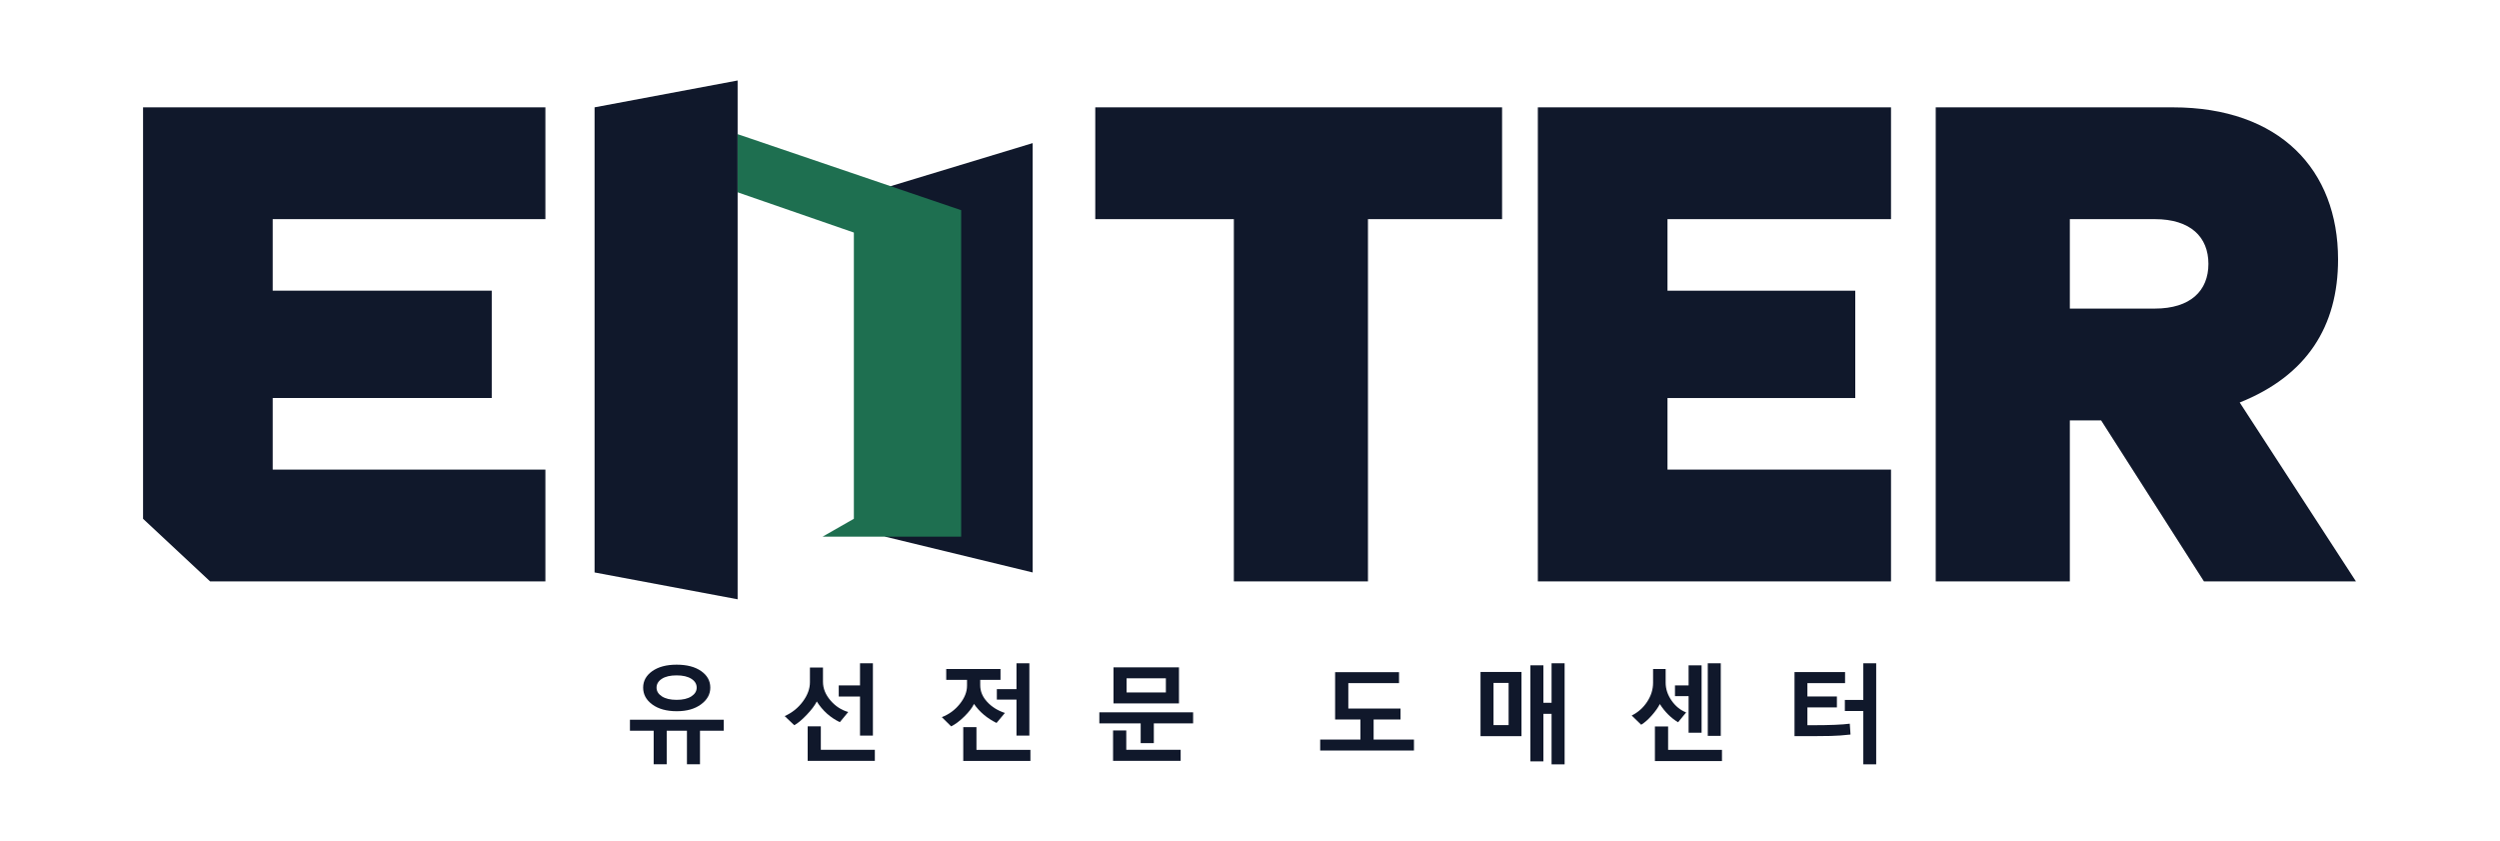
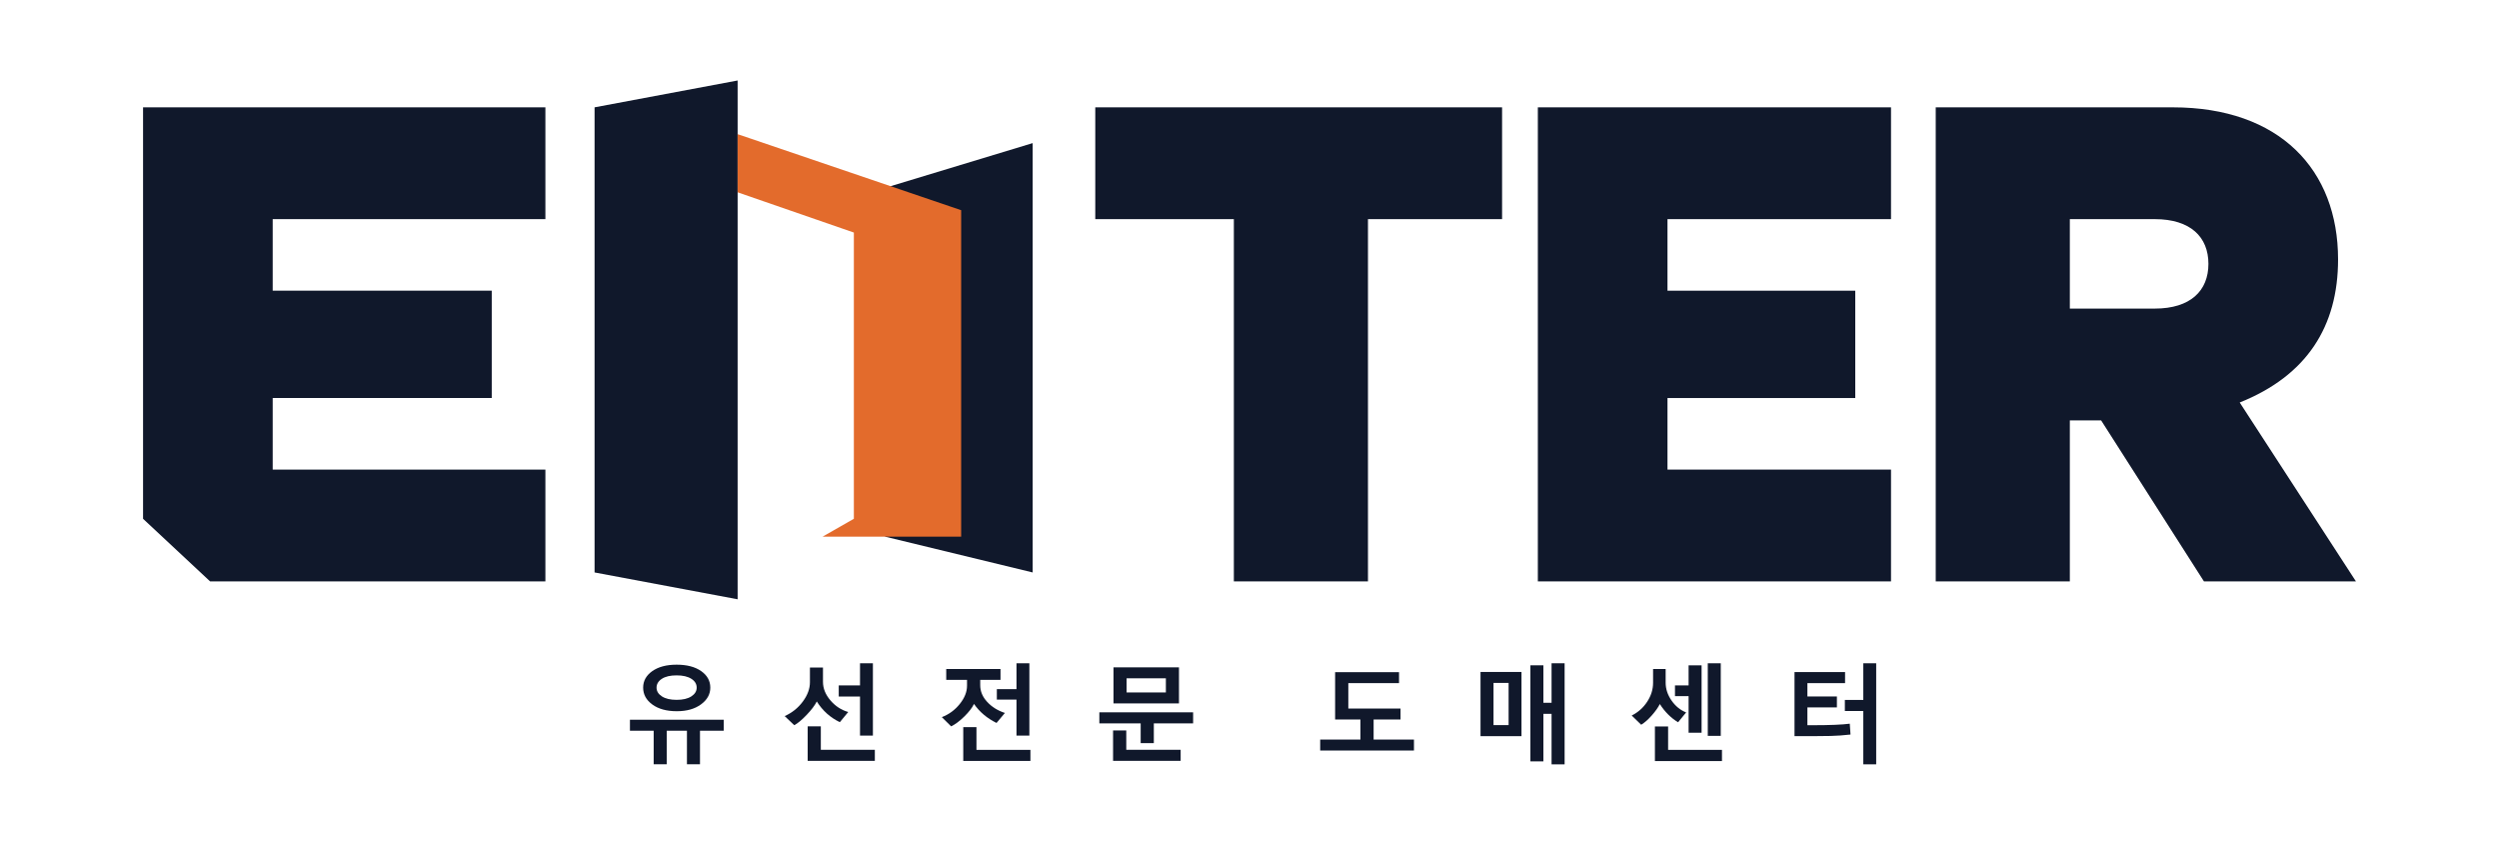
<svg xmlns="http://www.w3.org/2000/svg" width="559" height="188" viewBox="0 0 559 188" role="img">
  <g transform="translate(32 18)">
    <g id="ENTER-wordmark" fill="#10182B">
      <path id="E-first" d="M0 6H90V31H29V47H78V71H29V87H90V112H15L0 98Z" />
      <g id="doorway-N" transform="translate(101 0)">
        <path d="M0 6L32 0V116L0 110Z M65 24L98 14V110L65 102Z" />
-         <path fill="#1E6F50" d="M32 12L82 29V102L51 102L58 98V34L32 25Z" />
+         <path fill="#E36B2C" d="M32 12L82 29V102L51 102L58 98V34L32 25Z" />
      </g>
      <path id="T" d="M213 6H304V31H274V112H244V31H213Z" />
      <path id="E-second" d="M312 6H391V31H341V47H383V71H341V87H391V112H312Z" />
      <path id="R" fill-rule="evenodd" d="M401 6H454C478 6 491 20 491 40C491 55 484 66 469 72L495 112H461L438 76H431V112H401Z M431 31V51H450C458 51 462 47 462 41C462 35 458 31 450 31Z" />
    </g>
  </g>
  <g id="subtitle" aria-label="유선전문 도매센터" fill="#10182B" transform="translate(139.4 147)">
    <path id="hangul-1" d="M50.0,68.115 C40.495,68.115 32.886,66.032 27.173,61.865 C21.46,57.699 18.604,52.458 18.604,46.143 C18.604,39.893 21.444,34.766 27.124,30.762 C32.804,26.758 40.365,24.756 49.805,24.756 C59.375,24.756 67.0,26.75 72.681,30.737 C78.361,34.725 81.201,39.86 81.201,46.143 C81.201,52.295 78.312,57.495 72.534,61.743 C66.756,65.991 59.245,68.115 50.0,68.115 Z M49.805,34.717 C43.88,34.717 39.282,35.791 36.011,37.939 C32.739,40.088 31.104,42.822 31.104,46.143 C31.104,49.43 32.764,52.148 36.084,54.297 C39.404,56.445 43.978,57.52 49.805,57.52 C55.632,57.52 60.205,56.445 63.525,54.297 C66.846,52.148 68.506,49.43 68.506,46.143 C68.506,42.757 66.838,40.007 63.501,37.891 C60.164,35.775 55.599,34.717 49.805,34.717 Z M28.418,117.529 L28.418,86.328 L6.299,86.328 L6.299,76.025 L93.701,76.025 L93.701,86.328 L71.582,86.328 L71.582,117.529 L59.424,117.529 L59.424,86.328 L40.576,86.328 L40.576,117.529 Z" transform="translate(0 0) scale(0.24) translate(0 -18)" />
    <path id="hangul-2" d="M74.902,90.82 L74.902,54.443 L55.078,54.443 L55.078,44.043 L74.902,44.043 L74.902,23.438 L86.914,23.438 L86.914,90.82 Z M56.104,78.32 C47.184,74.056 40.023,67.627 34.619,59.033 C32.764,62.712 29.598,66.895 25.122,71.582 C20.646,76.27 16.813,79.46 13.623,81.152 L4.688,72.656 C11.556,69.596 17.196,65.08 21.606,59.106 C26.017,53.133 28.223,47.135 28.223,41.113 L28.223,27.441 L40.381,27.441 L40.381,40.723 C40.381,46.842 42.692,52.604 47.314,58.008 C51.937,63.411 57.471,67.025 63.916,68.848 Z M26.123,114.355 L26.123,82.227 L38.379,82.227 L38.379,104.053 L88.721,104.053 L88.721,114.355 Z" transform="translate(35 0) scale(0.24) translate(0 -18)" />
    <path id="hangul-3" d="M74.902,90.82 L74.902,57.324 L56.592,57.324 L56.592,47.559 L74.902,47.559 L74.902,23.438 L86.914,23.438 L86.914,90.82 Z M56.299,79.053 C47.445,74.658 40.446,68.75 35.303,61.328 C33.643,64.844 30.648,68.734 26.318,72.998 C21.989,77.262 17.887,80.339 14.014,82.227 L5.322,73.633 C11.898,71.126 17.456,67.057 21.997,61.426 C26.538,55.794 28.809,50.098 28.809,44.336 L28.809,38.916 L9.424,38.916 L9.424,28.76 L60.01,28.76 L60.01,38.916 L41.113,38.916 L41.113,43.945 C41.113,49.609 43.278,54.777 47.607,59.448 C51.937,64.119 57.438,67.546 64.111,69.727 Z M25.293,114.453 L25.293,82.959 L37.598,82.959 L37.598,104.15 L87.891,104.15 L87.891,114.453 Z" transform="translate(70 0) scale(0.24) translate(0 -18)" />
    <path id="hangul-4" d="M19.482,60.84 L19.482,27.246 L80.518,27.246 L80.518,60.84 Z M68.311,37.451 L31.689,37.451 L31.689,50.635 L68.311,50.635 Z M57.08,79.443 L57.08,97.852 L44.824,97.852 L44.824,79.443 L6.299,79.443 L6.299,69.141 L93.701,69.141 L93.701,79.443 Z M19.092,114.355 L19.092,86.035 L31.396,86.035 L31.396,104.053 L82.08,104.053 L82.08,114.355 Z" transform="translate(105 0) scale(0.24) translate(0 -18)" />
    <path id="hangul-5" d="M6.299,104.736 L6.299,94.531 L43.799,94.531 L43.799,75.83 L20.215,75.83 L20.215,31.738 L79.785,31.738 L79.785,41.943 L32.52,41.943 L32.52,65.625 L81.201,65.625 L81.201,75.83 L56.104,75.83 L56.104,94.531 L93.701,94.531 L93.701,104.736 Z" transform="translate(154.4 0) scale(0.24) translate(0 -18)" />
    <path id="hangul-6" d="M76.123,117.627 L76.123,70.557 L68.506,70.557 L68.506,114.844 L56.396,114.844 L56.396,25.342 L68.506,25.342 L68.506,60.254 L76.123,60.254 L76.123,23.438 L88.281,23.438 L88.281,117.627 Z M9.912,91.357 L9.912,31.543 L48.096,31.543 L48.096,91.357 Z M36.084,41.748 L22.021,41.748 L22.021,81.055 L36.084,81.055 Z" transform="translate(189.4 0) scale(0.24) translate(0 -18)" />
    <path id="hangul-7" d="M75.879,91.113 L75.879,23.438 L87.988,23.438 L87.988,91.113 Z M58.008,88.135 L58.008,54.053 L45.312,54.053 L45.312,44.043 L58.008,44.043 L58.008,25.342 L70.117,25.342 L70.117,88.135 Z M48.193,78.418 C41.488,74.349 35.824,68.685 31.201,61.426 C29.606,64.616 27.108,68.148 23.706,72.021 C20.304,75.895 17.008,78.792 13.818,80.713 L4.98,72.119 C10.937,69.157 15.747,64.876 19.409,59.277 C23.071,53.678 24.902,47.77 24.902,41.553 L24.902,28.76 L36.621,28.76 L36.621,41.553 C36.621,47.347 38.444,52.873 42.09,58.13 C45.736,63.387 50.277,67.09 55.713,69.238 Z M26.611,114.551 L26.611,82.324 L38.916,82.324 L38.916,104.15 L89.111,104.15 L89.111,114.551 Z" transform="translate(224.4 0) scale(0.24) translate(0 -18)" />
    <path id="hangul-8" d="M75.0,117.627 L75.0,67.92 L57.812,67.92 L57.812,57.617 L75.0,57.617 L75.0,23.438 L87.012,23.438 L87.012,117.627 Z M22.9,64.551 L22.9,81.152 L27.783,81.152 C43.799,81.152 55.339,80.68 62.402,79.736 L63.086,89.844 C56.576,90.592 50.415,91.032 44.604,91.162 C38.794,91.292 27.555,91.357 10.889,91.357 L10.889,31.641 L58.008,31.641 L58.008,41.943 L22.9,41.943 L22.9,54.346 L50.391,54.346 L50.391,64.551 Z" transform="translate(259.4 0) scale(0.24) translate(0 -18)" />
  </g>
</svg>
